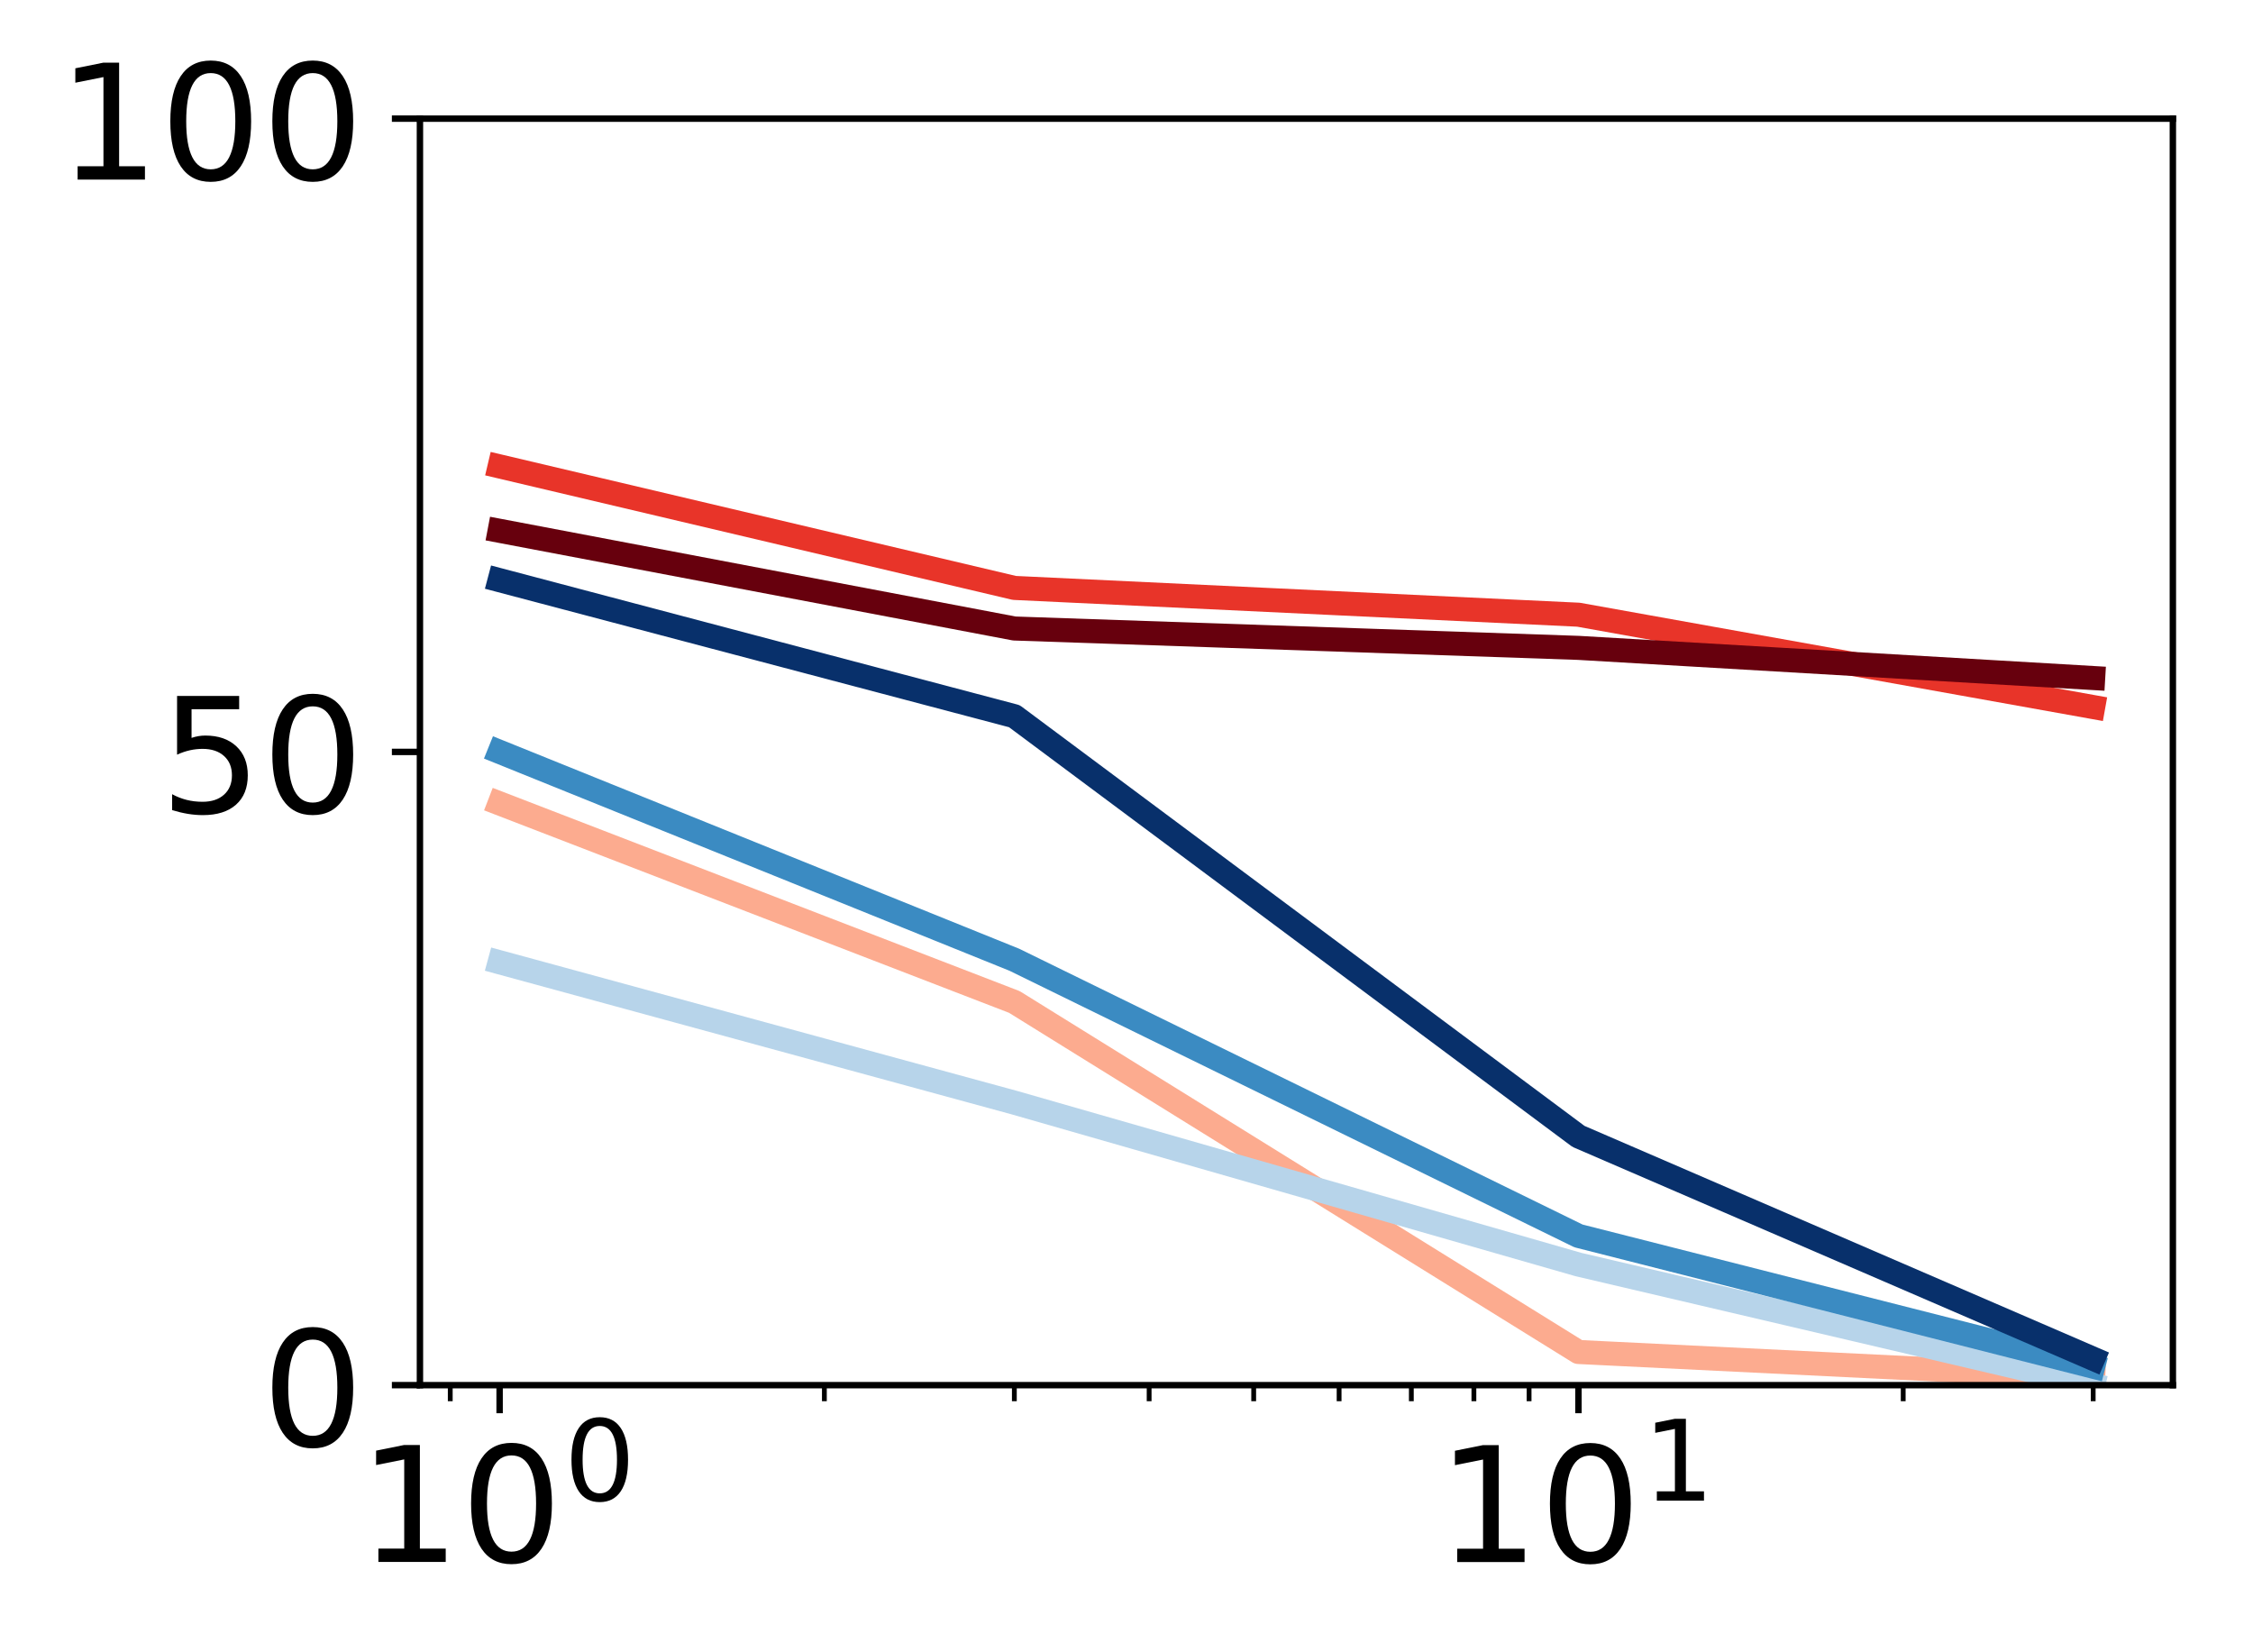
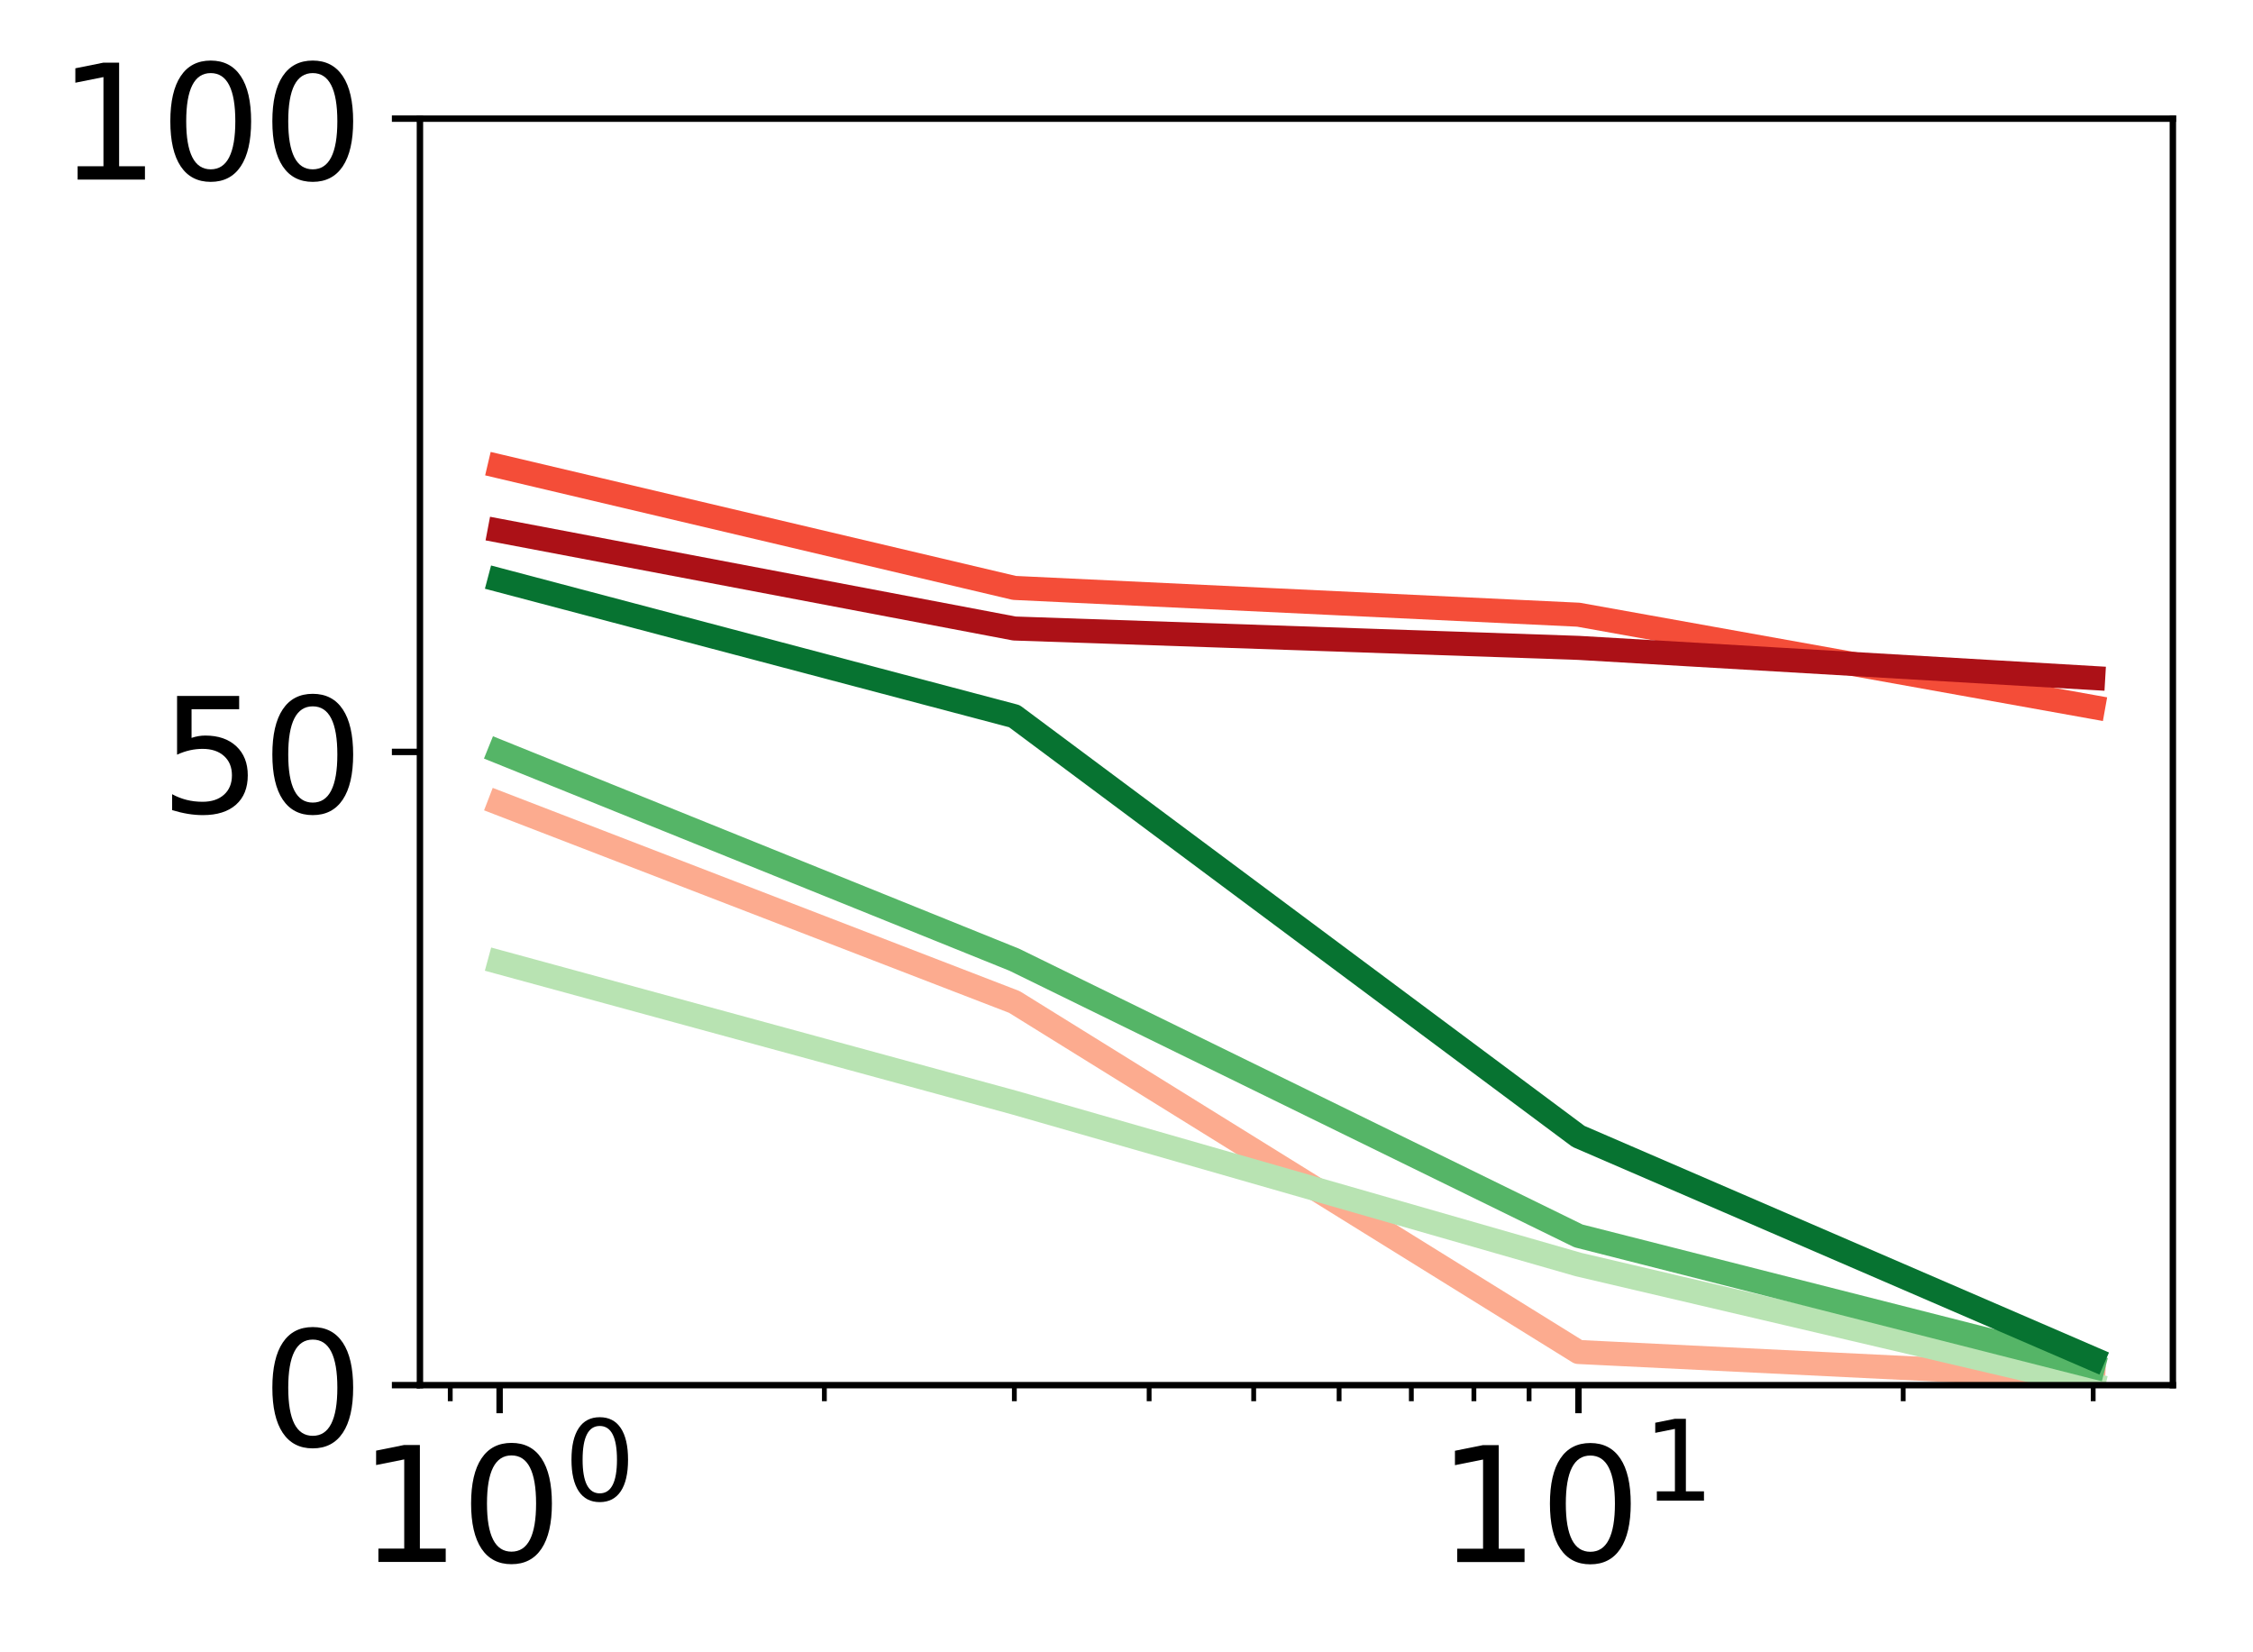
<svg xmlns="http://www.w3.org/2000/svg" xmlns:xlink="http://www.w3.org/1999/xlink" height="206pt" version="1.1" viewBox="0 0 281 206" width="281pt">
  <defs>
    <style type="text/css">
*{stroke-linecap:butt;stroke-linejoin:round;}
  </style>
  </defs>
  <g id="figure_1">
    <g id="patch_1">
      <path d="M 0 206.307  L 281.705 206.307  L 281.705 0  L 0 0  z " style="fill:#ffffff;" />
    </g>
    <g id="axes_1">
      <g id="patch_2">
        <path d="M 52.375 172.75  L 271.005 172.75  L 271.005 14.798  L 52.375 14.798  z " style="fill:#ffffff;" />
      </g>
      <g id="matplotlib.axis_1">
        <g id="xtick_1">
          <g id="line2d_1">
            <defs>
-               <path d="M 0 0  L 0 3.5  " id="m1f81d48c35" style="stroke:#000000;stroke-width:0.8;" />
-             </defs>
-             <g>
-               <use style="stroke:#000000;stroke-width:0.8;" x="62.313" xlink:href="#m1f81d48c35" y="172.75" />
+               <path d="M 0 0  L 0 3.5  " id="m4e4647ffbd" style="stroke:#000000;stroke-width:0.8;" />
+             </defs>
+             <g>
+               <use style="stroke:#000000;stroke-width:0.8;" x="62.313" xlink:href="#m4e4647ffbd" y="172.75" />
            </g>
          </g>
          <g id="text_1">
            <defs>
              <path d="M 12.406 8.297  L 28.516 8.297  L 28.516 63.922  L 10.984 60.406  L 10.984 69.391  L 28.422 72.906  L 38.281 72.906  L 38.281 8.297  L 54.391 8.297  L 54.391 0  L 12.406 0  z " id="DejaVuSans-31" />
              <path d="M 31.781 66.406  Q 24.172 66.406 20.328 58.906  Q 16.5 51.422 16.5 36.375  Q 16.5 21.391 20.328 13.891  Q 24.172 6.391 31.781 6.391  Q 39.453 6.391 43.281 13.891  Q 47.125 21.391 47.125 36.375  Q 47.125 51.422 43.281 58.906  Q 39.453 66.406 31.781 66.406  z M 31.781 74.219  Q 44.047 74.219 50.516 64.516  Q 56.984 54.828 56.984 36.375  Q 56.984 17.969 50.516 8.266  Q 44.047 -1.422 31.781 -1.422  Q 19.531 -1.422 13.062 8.266  Q 6.594 17.969 6.594 36.375  Q 6.594 54.828 13.062 64.516  Q 19.531 74.219 31.781 74.219  z " id="DejaVuSans-30" />
            </defs>
            <g transform="translate(44.71273 194.9473)scale(0.2 -0.2)">
              <use transform="translate(0 0.765625)" xlink:href="#DejaVuSans-31" />
              <use transform="translate(63.62305 0.765625)" xlink:href="#DejaVuSans-30" />
              <use transform="translate(128.2031 39.04688)scale(0.7)" xlink:href="#DejaVuSans-30" />
            </g>
          </g>
        </g>
        <g id="xtick_2">
          <g id="line2d_2">
            <g>
-               <use style="stroke:#000000;stroke-width:0.8;" x="196.868" xlink:href="#m1f81d48c35" y="172.75" />
+               <use style="stroke:#000000;stroke-width:0.8;" x="196.868" xlink:href="#m4e4647ffbd" y="172.75" />
            </g>
          </g>
          <g id="text_2">
            <g transform="translate(179.2681 194.9473)scale(0.2 -0.2)">
              <use transform="translate(0 0.684375)" xlink:href="#DejaVuSans-31" />
              <use transform="translate(63.62305 0.684375)" xlink:href="#DejaVuSans-30" />
              <use transform="translate(128.2031 38.96563)scale(0.7)" xlink:href="#DejaVuSans-31" />
            </g>
          </g>
        </g>
        <g id="xtick_3">
          <g id="line2d_3">
            <defs>
-               <path d="M 0 0  L 0 2  " id="m872aeb6348" style="stroke:#000000;stroke-width:0.6;" />
-             </defs>
-             <g>
-               <use style="stroke:#000000;stroke-width:0.6;" x="56.156" xlink:href="#m872aeb6348" y="172.75" />
+               <path d="M 0 0  L 0 2  " id="m95fdb13255" style="stroke:#000000;stroke-width:0.6;" />
+             </defs>
+             <g>
+               <use style="stroke:#000000;stroke-width:0.6;" x="56.156" xlink:href="#m95fdb13255" y="172.75" />
            </g>
          </g>
        </g>
        <g id="xtick_4">
          <g id="line2d_4">
            <g>
-               <use style="stroke:#000000;stroke-width:0.6;" x="102.818" xlink:href="#m872aeb6348" y="172.75" />
+               <use style="stroke:#000000;stroke-width:0.6;" x="102.818" xlink:href="#m95fdb13255" y="172.75" />
            </g>
          </g>
        </g>
        <g id="xtick_5">
          <g id="line2d_5">
            <g>
-               <use style="stroke:#000000;stroke-width:0.6;" x="126.512" xlink:href="#m872aeb6348" y="172.75" />
+               <use style="stroke:#000000;stroke-width:0.6;" x="126.512" xlink:href="#m95fdb13255" y="172.75" />
            </g>
          </g>
        </g>
        <g id="xtick_6">
          <g id="line2d_6">
            <g>
-               <use style="stroke:#000000;stroke-width:0.6;" x="143.323" xlink:href="#m872aeb6348" y="172.75" />
+               <use style="stroke:#000000;stroke-width:0.6;" x="143.323" xlink:href="#m95fdb13255" y="172.75" />
            </g>
          </g>
        </g>
        <g id="xtick_7">
          <g id="line2d_7">
            <g>
-               <use style="stroke:#000000;stroke-width:0.6;" x="156.363" xlink:href="#m872aeb6348" y="172.75" />
+               <use style="stroke:#000000;stroke-width:0.6;" x="156.363" xlink:href="#m95fdb13255" y="172.75" />
            </g>
          </g>
        </g>
        <g id="xtick_8">
          <g id="line2d_8">
            <g>
-               <use style="stroke:#000000;stroke-width:0.6;" x="167.017" xlink:href="#m872aeb6348" y="172.75" />
+               <use style="stroke:#000000;stroke-width:0.6;" x="167.017" xlink:href="#m95fdb13255" y="172.75" />
            </g>
          </g>
        </g>
        <g id="xtick_9">
          <g id="line2d_9">
            <g>
-               <use style="stroke:#000000;stroke-width:0.6;" x="176.025" xlink:href="#m872aeb6348" y="172.75" />
+               <use style="stroke:#000000;stroke-width:0.6;" x="176.025" xlink:href="#m95fdb13255" y="172.75" />
            </g>
          </g>
        </g>
        <g id="xtick_10">
          <g id="line2d_10">
            <g>
-               <use style="stroke:#000000;stroke-width:0.6;" x="183.828" xlink:href="#m872aeb6348" y="172.75" />
+               <use style="stroke:#000000;stroke-width:0.6;" x="183.828" xlink:href="#m95fdb13255" y="172.75" />
            </g>
          </g>
        </g>
        <g id="xtick_11">
          <g id="line2d_11">
            <g>
-               <use style="stroke:#000000;stroke-width:0.6;" x="190.711" xlink:href="#m872aeb6348" y="172.75" />
+               <use style="stroke:#000000;stroke-width:0.6;" x="190.711" xlink:href="#m95fdb13255" y="172.75" />
            </g>
          </g>
        </g>
        <g id="xtick_12">
          <g id="line2d_12">
            <g>
-               <use style="stroke:#000000;stroke-width:0.6;" x="237.373" xlink:href="#m872aeb6348" y="172.75" />
+               <use style="stroke:#000000;stroke-width:0.6;" x="237.373" xlink:href="#m95fdb13255" y="172.75" />
            </g>
          </g>
        </g>
        <g id="xtick_13">
          <g id="line2d_13">
            <g>
-               <use style="stroke:#000000;stroke-width:0.6;" x="261.067" xlink:href="#m872aeb6348" y="172.75" />
+               <use style="stroke:#000000;stroke-width:0.6;" x="261.067" xlink:href="#m95fdb13255" y="172.75" />
            </g>
          </g>
        </g>
      </g>
      <g id="matplotlib.axis_2">
        <g id="ytick_1">
          <g id="line2d_14">
            <defs>
-               <path d="M 0 0  L -3.5 0  " id="m1580fad821" style="stroke:#000000;stroke-width:0.8;" />
-             </defs>
-             <g>
-               <use style="stroke:#000000;stroke-width:0.8;" x="52.375" xlink:href="#m1580fad821" y="172.75" />
+               <path d="M 0 0  L -3.5 0  " id="m3209227a34" style="stroke:#000000;stroke-width:0.8;" />
+             </defs>
+             <g>
+               <use style="stroke:#000000;stroke-width:0.8;" x="52.375" xlink:href="#m3209227a34" y="172.75" />
            </g>
          </g>
          <g id="text_3">
            <g transform="translate(32.65 180.3489)scale(0.2 -0.2)">
              <use xlink:href="#DejaVuSans-30" />
            </g>
          </g>
        </g>
        <g id="ytick_2">
          <g id="line2d_15">
            <g>
-               <use style="stroke:#000000;stroke-width:0.8;" x="52.375" xlink:href="#m1580fad821" y="93.774" />
+               <use style="stroke:#000000;stroke-width:0.8;" x="52.375" xlink:href="#m3209227a34" y="93.774" />
            </g>
          </g>
          <g id="text_4">
            <defs>
              <path d="M 10.797 72.906  L 49.516 72.906  L 49.516 64.594  L 19.828 64.594  L 19.828 46.734  Q 21.969 47.469 24.109 47.828  Q 26.266 48.188 28.422 48.188  Q 40.625 48.188 47.75 41.5  Q 54.891 34.812 54.891 23.391  Q 54.891 11.625 47.562 5.094  Q 40.234 -1.422 26.906 -1.422  Q 22.312 -1.422 17.547 -0.641  Q 12.797 0.141 7.719 1.703  L 7.719 11.625  Q 12.109 9.234 16.797 8.062  Q 21.484 6.891 26.703 6.891  Q 35.156 6.891 40.078 11.328  Q 45.016 15.766 45.016 23.391  Q 45.016 31 40.078 35.438  Q 35.156 39.891 26.703 39.891  Q 22.75 39.891 18.812 39.016  Q 14.891 38.141 10.797 36.281  z " id="DejaVuSans-35" />
            </defs>
            <g transform="translate(19.925 101.3729)scale(0.2 -0.2)">
              <use xlink:href="#DejaVuSans-35" />
              <use x="63.623" xlink:href="#DejaVuSans-30" />
            </g>
          </g>
        </g>
        <g id="ytick_3">
          <g id="line2d_16">
            <g>
-               <use style="stroke:#000000;stroke-width:0.8;" x="52.375" xlink:href="#m1580fad821" y="14.798" />
+               <use style="stroke:#000000;stroke-width:0.8;" x="52.375" xlink:href="#m3209227a34" y="14.798" />
            </g>
          </g>
          <g id="text_5">
            <g transform="translate(7.2 22.39688)scale(0.2 -0.2)">
              <use xlink:href="#DejaVuSans-31" />
              <use x="63.623" xlink:href="#DejaVuSans-30" />
              <use x="127.246" xlink:href="#DejaVuSans-30" />
            </g>
          </g>
        </g>
      </g>
      <g id="line2d_17">
-         <path clip-path="url(#p6bcd98b42d)" d="M 62.313 100.2  L 126.512 124.96  L 196.868 168.614  L 261.067 171.763  " style="fill:none;stroke:#fcab8f;stroke-linecap:square;stroke-width:3;" />
+         <path clip-path="url(#p4a90cc1ad5)" d="M 62.313 100.2  L 126.512 124.96  L 196.868 168.614  L 261.067 171.763  " style="fill:none;stroke:#fcab8f;stroke-linecap:square;stroke-width:3;" />
      </g>
      <g id="line2d_18">
-         <path clip-path="url(#p6bcd98b42d)" d="M 62.313 120.011  L 126.512 137.515  L 196.868 157.707  L 261.067 172.75  " style="fill:none;stroke:#b7d4ea;stroke-linecap:square;stroke-width:3;" />
+         <path clip-path="url(#p4a90cc1ad5)" d="M 62.313 120.011  L 126.512 137.515  L 196.868 157.707  L 261.067 172.75  " style="fill:none;stroke:#b8e3b2;stroke-linecap:square;stroke-width:3;" />
      </g>
      <g id="line2d_19">
-         <path clip-path="url(#p6bcd98b42d)" d="M 62.313 58.168  L 126.512 73.322  L 196.868 76.663  L 261.067 88.18  " style="fill:none;stroke:#e83429;stroke-linecap:square;stroke-width:3;" />
+         <path clip-path="url(#p4a90cc1ad5)" d="M 62.313 58.168  L 126.512 73.322  L 196.868 76.663  L 261.067 88.18  " style="fill:none;stroke:#f44d38;stroke-linecap:square;stroke-width:3;" />
      </g>
      <g id="line2d_20">
-         <path clip-path="url(#p6bcd98b42d)" d="M 62.313 93.774  L 126.512 119.695  L 196.868 154.135  L 261.067 170.447  " style="fill:none;stroke:#3b8bc2;stroke-linecap:square;stroke-width:3;" />
+         <path clip-path="url(#p4a90cc1ad5)" d="M 62.313 93.774  L 126.512 119.695  L 196.868 154.135  L 261.067 170.447  " style="fill:none;stroke:#55b567;stroke-linecap:square;stroke-width:3;" />
      </g>
      <g id="line2d_21">
-         <path clip-path="url(#p6bcd98b42d)" d="M 62.313 66.2  L 126.512 78.384  L 196.868 80.8  L 261.067 84.561  " style="fill:none;stroke:#67000d;stroke-linecap:square;stroke-width:3;" />
+         <path clip-path="url(#p4a90cc1ad5)" d="M 62.313 66.2  L 126.512 78.384  L 196.868 80.8  L 261.067 84.561  " style="fill:none;stroke:#ac1117;stroke-linecap:square;stroke-width:3;" />
      </g>
      <g id="line2d_22">
-         <path clip-path="url(#p6bcd98b42d)" d="M 62.313 72.357  L 126.512 89.319  L 196.868 141.724  L 261.067 169.46  " style="fill:none;stroke:#08306b;stroke-linecap:square;stroke-width:3;" />
+         <path clip-path="url(#p4a90cc1ad5)" d="M 62.313 72.357  L 126.512 89.319  L 196.868 141.724  L 261.067 169.46  " style="fill:none;stroke:#077331;stroke-linecap:square;stroke-width:3;" />
      </g>
      <g id="patch_3">
        <path d="M 52.375 172.75  L 52.375 14.798  " style="fill:none;stroke:#000000;stroke-linecap:square;stroke-linejoin:miter;stroke-width:0.8;" />
      </g>
      <g id="patch_4">
        <path d="M 271.005 172.75  L 271.005 14.798  " style="fill:none;stroke:#000000;stroke-linecap:square;stroke-linejoin:miter;stroke-width:0.8;" />
      </g>
      <g id="patch_5">
        <path d="M 52.375 172.75  L 271.005 172.75  " style="fill:none;stroke:#000000;stroke-linecap:square;stroke-linejoin:miter;stroke-width:0.8;" />
      </g>
      <g id="patch_6">
        <path d="M 52.375 14.798  L 271.005 14.798  " style="fill:none;stroke:#000000;stroke-linecap:square;stroke-linejoin:miter;stroke-width:0.8;" />
      </g>
    </g>
  </g>
  <defs>
-     <clipPath id="p6bcd98b42d">
+     <clipPath id="p4a90cc1ad5">
      <rect height="157.952" width="218.63" x="52.375" y="14.798" />
    </clipPath>
  </defs>
</svg>
